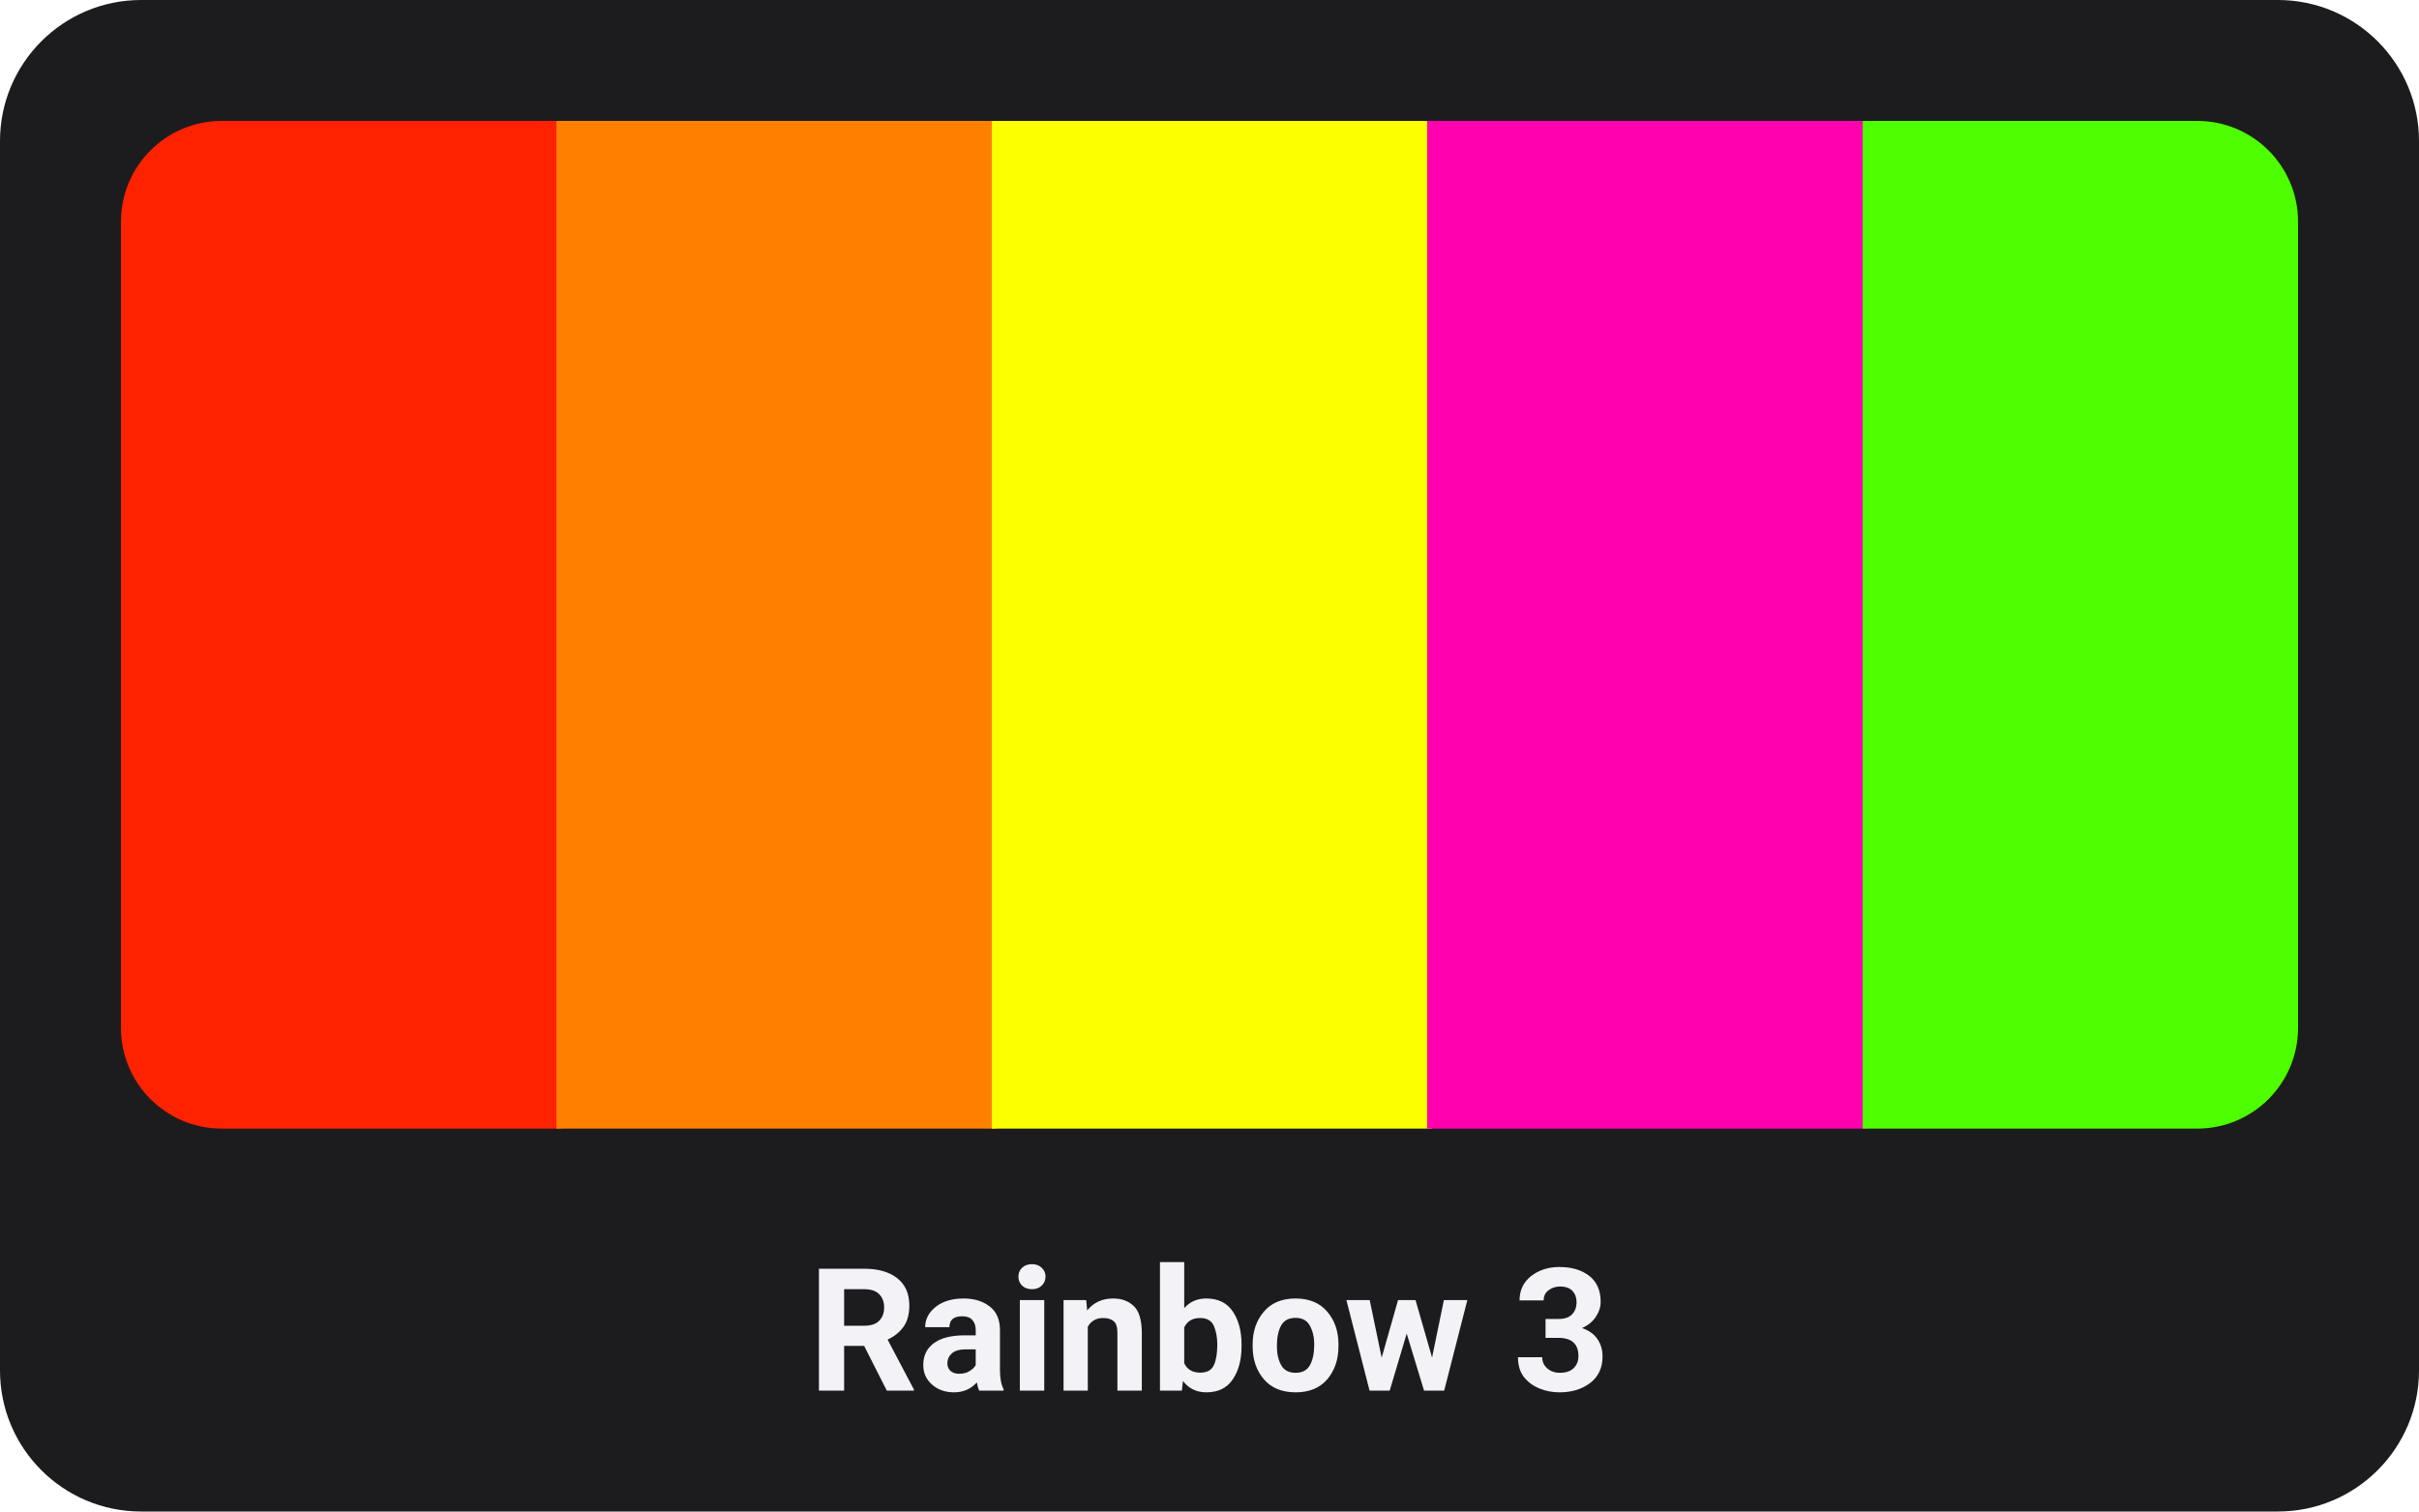
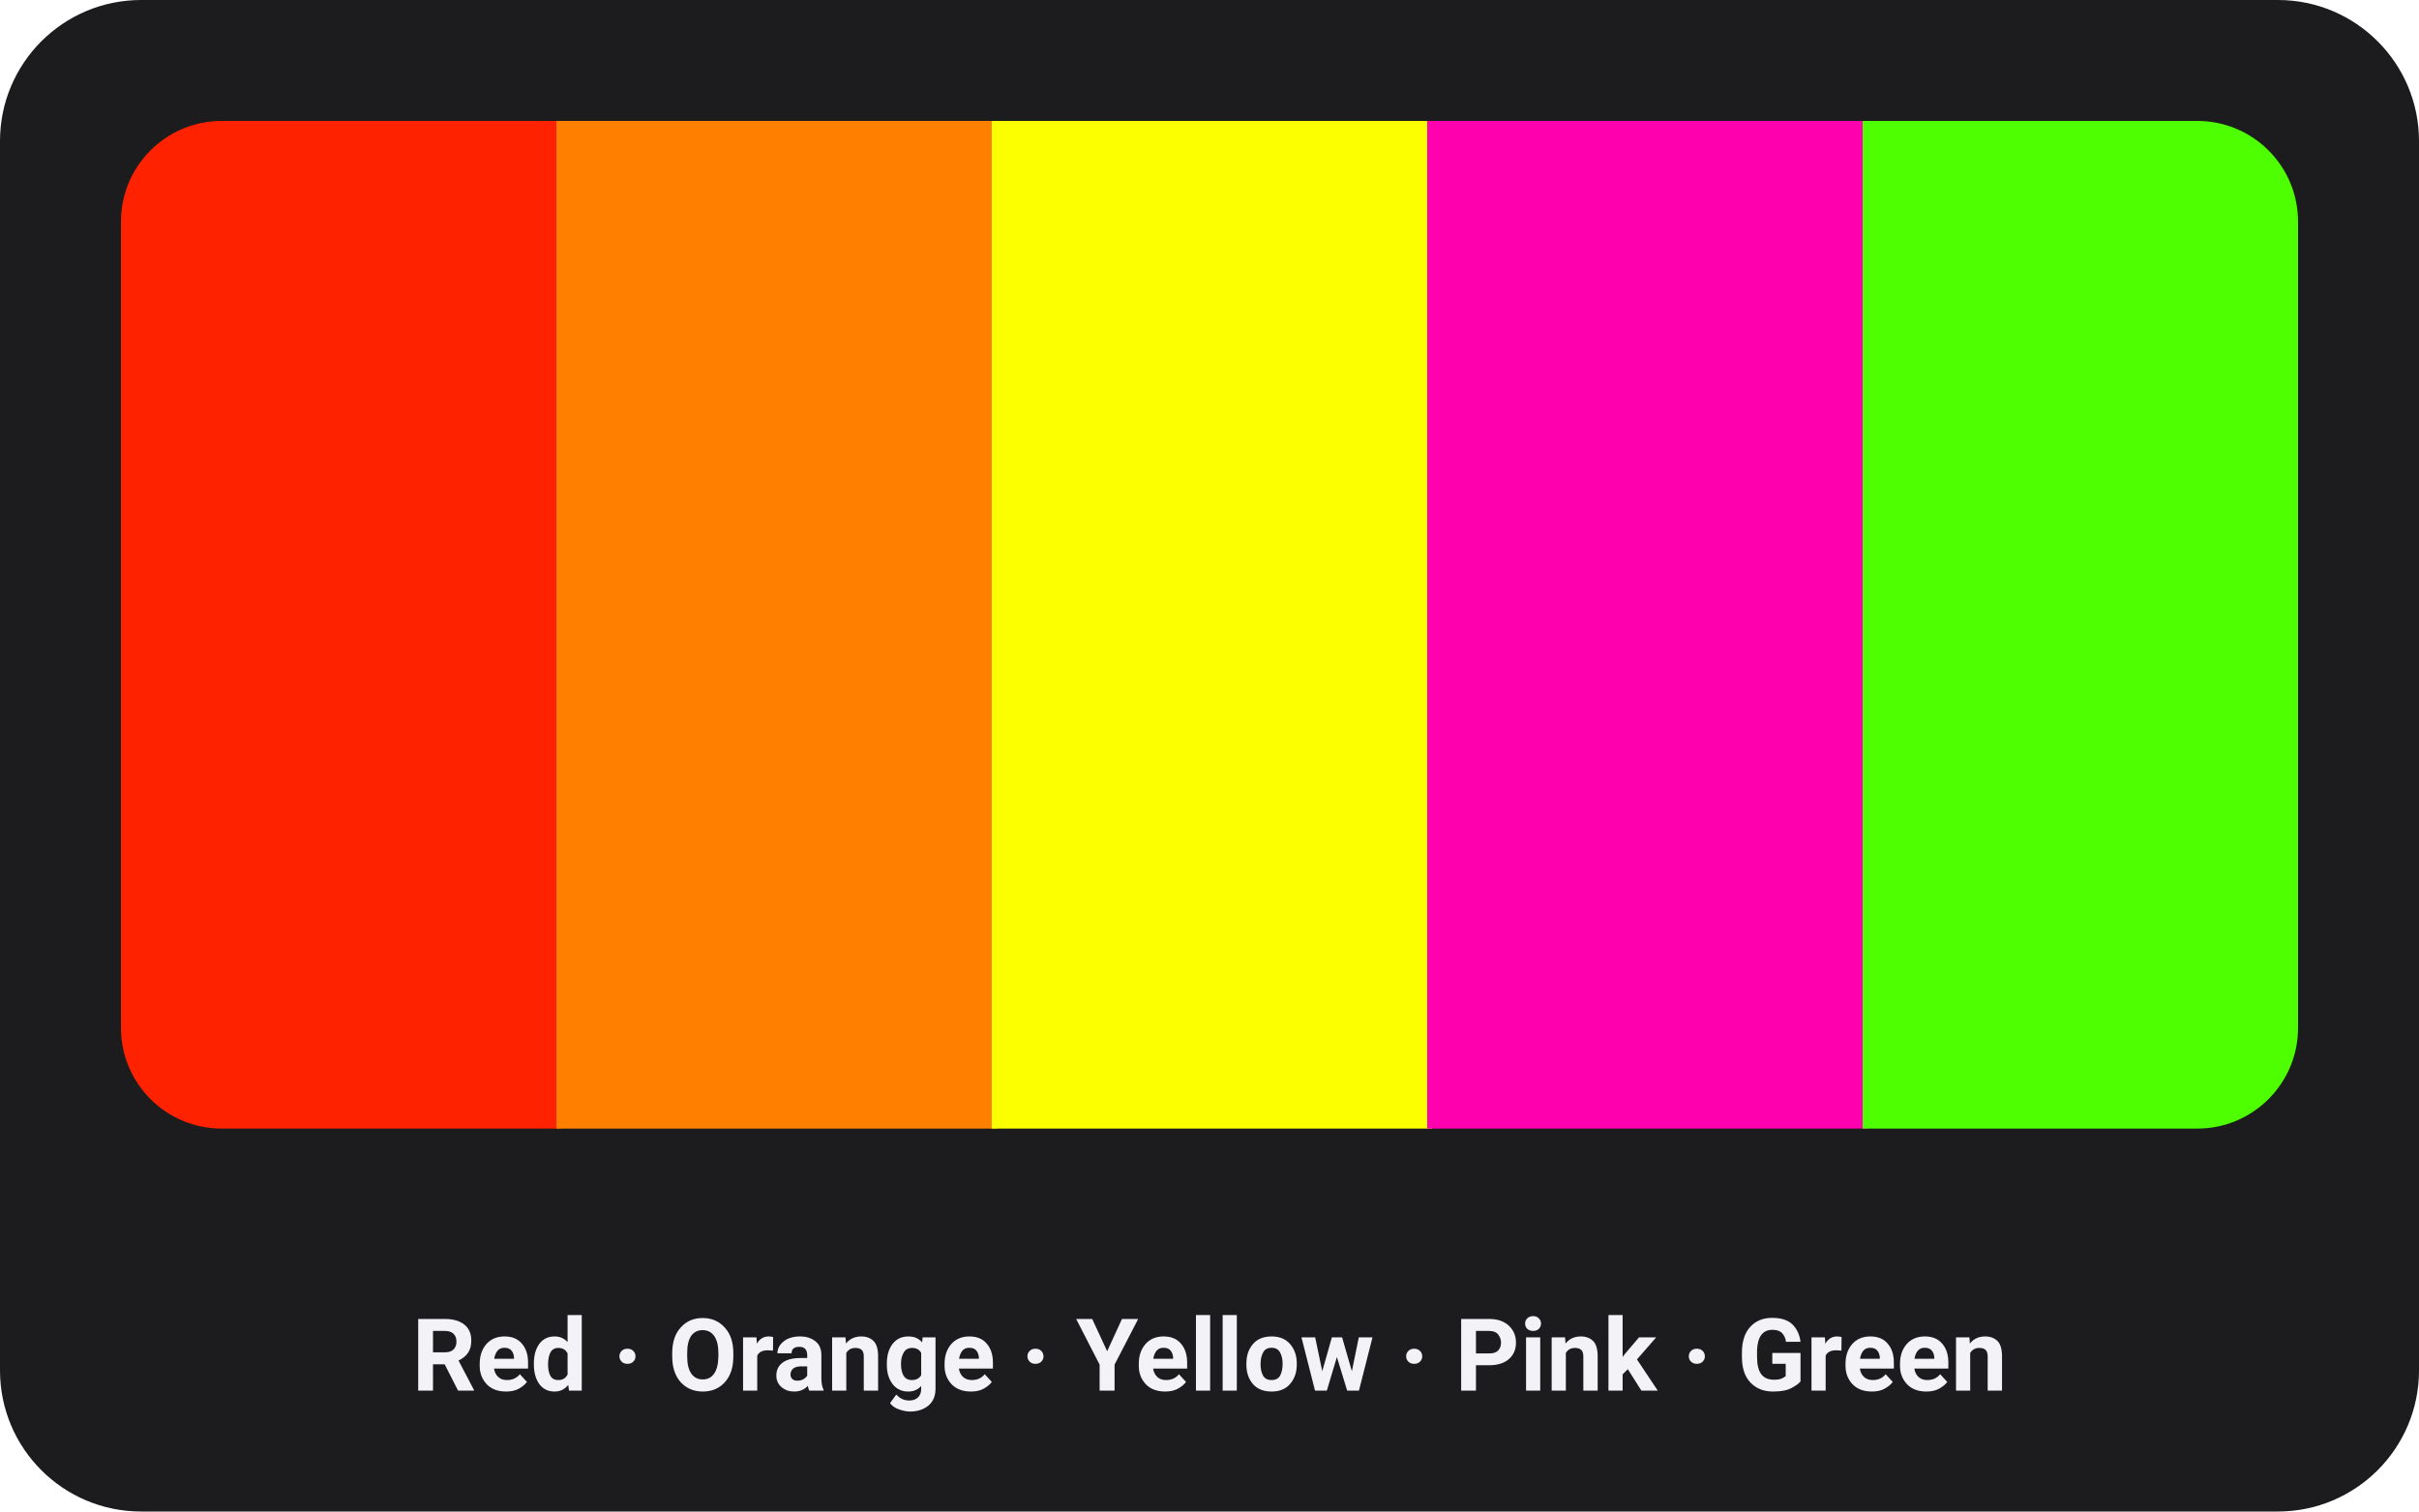
<svg xmlns="http://www.w3.org/2000/svg" viewBox="0 0 240 150" width="240" height="150">
  <rect width="240" height="150" rx="14" fill="#1c1c1e" />
  <defs>
    <clipPath id="r">
      <rect x="12" y="12" width="216" height="100" rx="10" />
    </clipPath>
  </defs>
  <g clip-path="url(#r)">
    <rect x="12.0" y="12" width="43.7" height="100" fill="#ff2200" />
    <rect x="55.2" y="12" width="43.7" height="100" fill="#ff8000" />
    <rect x="98.4" y="12" width="43.7" height="100" fill="#fbff00" />
    <rect x="141.6" y="12" width="43.7" height="100" fill="#ff00ae" />
    <rect x="184.8" y="12" width="43.7" height="100" fill="#4dff00" />
  </g>
-   <text x="120.0" y="138" text-anchor="middle" fill="#f2f2f7" font-family="-apple-system,Segoe UI,Roboto,sans-serif" font-size="17" font-weight="600">Rainbow 3</text>
+   <text x="120.0" y="138" text-anchor="middle" fill="#f2f2f7" font-family="-apple-system,Segoe UI,Roboto,sans-serif" font-size="10" font-weight="600">Red · Orange · Yellow · Pink · Green</text>
</svg>
